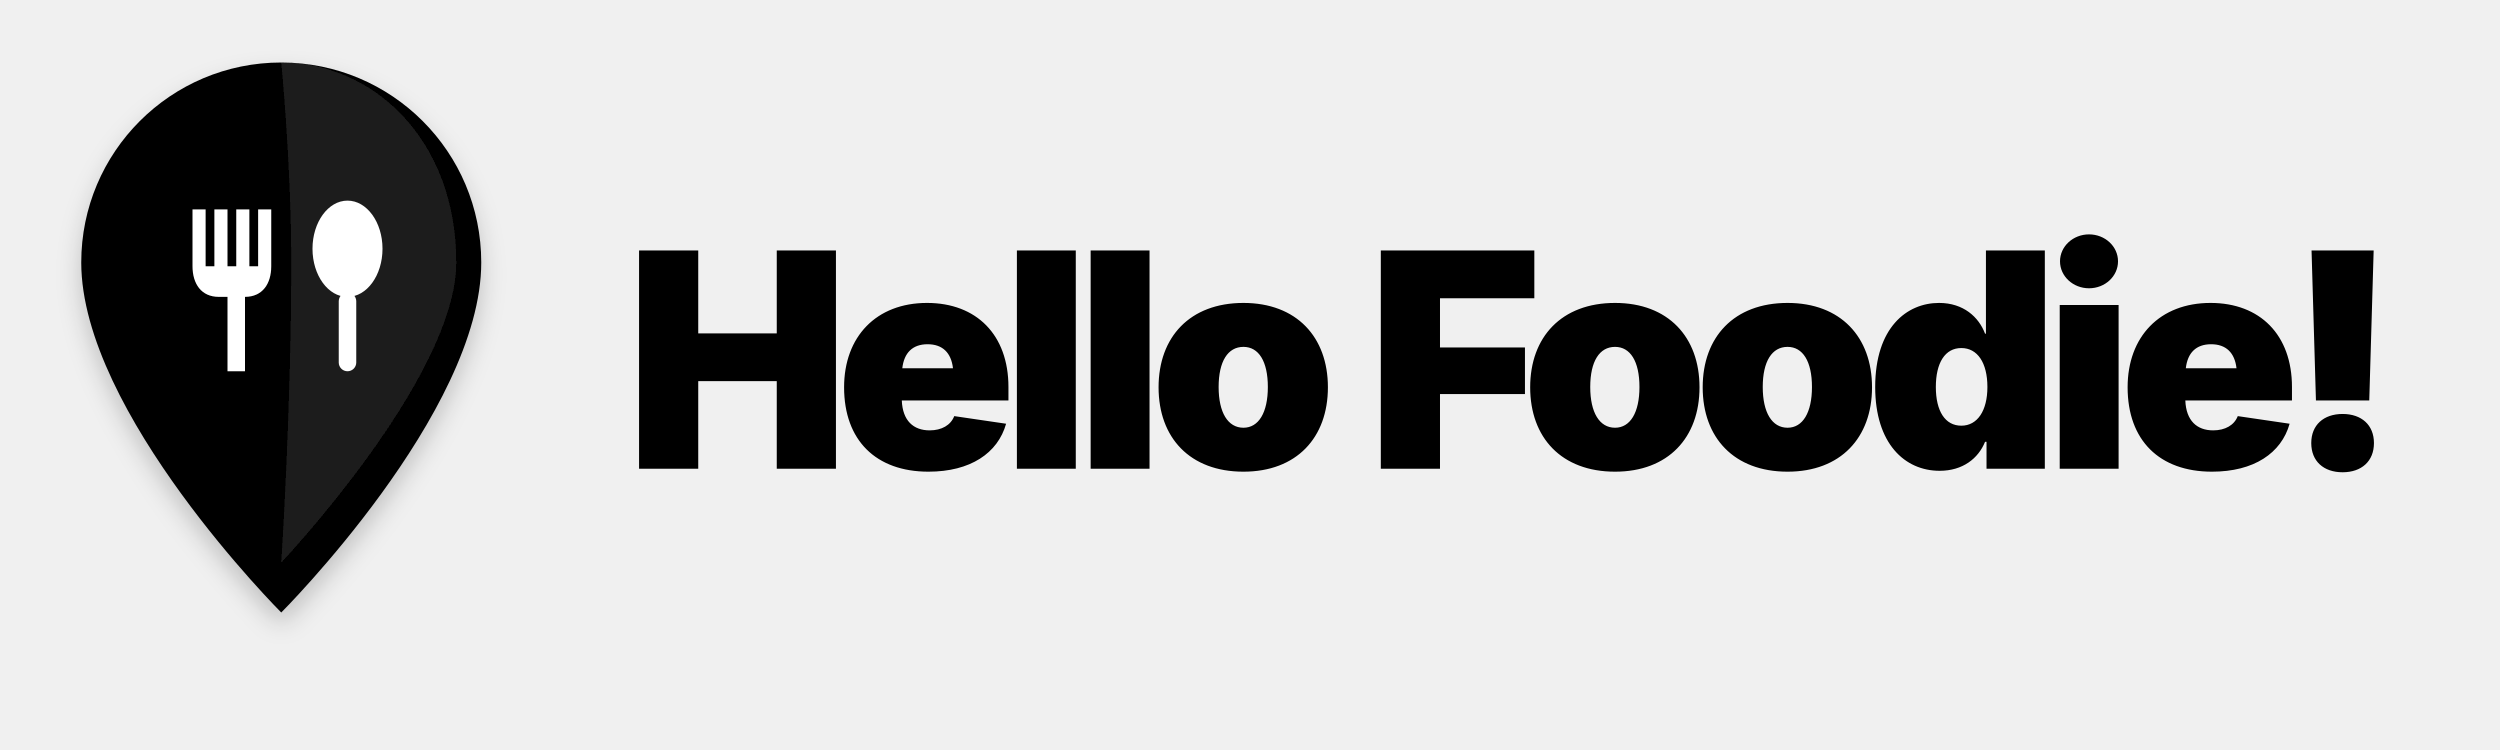
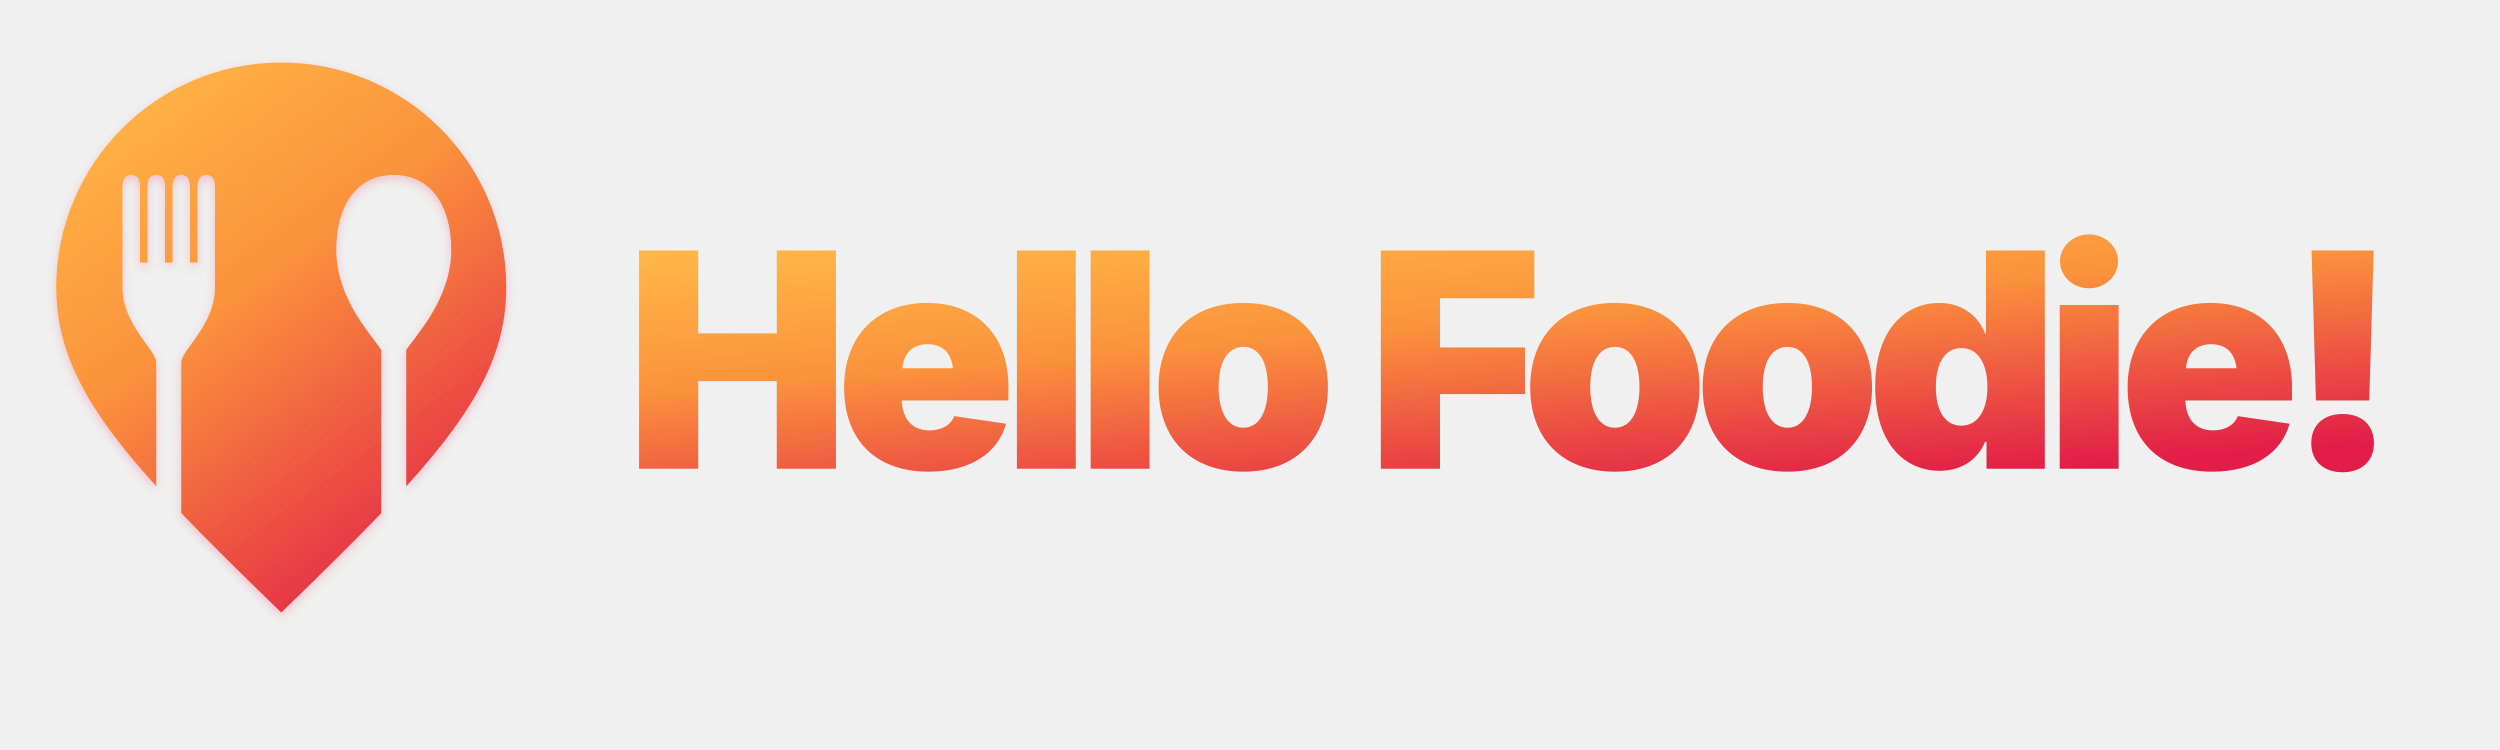
<svg xmlns="http://www.w3.org/2000/svg" width="400" height="120" viewBox="0 0 400 120" fill="none">
  <defs>
-     <linearGradient id="logoGradient" x1="45" y1="10" x2="45" y2="110" gradientUnits="userSpaceOnUse">
-       <stop offset="0%" stopColor="#FB923C" />
-       <stop offset="100%" stopColor="#F43F5E" />
+     <linearGradient id="logoGradient" x1="20%" y1="0%" x2="80%" y2="100%">
+       <stop offset="0%" stop-color="#FFB547" />
+       <stop offset="40%" stop-color="#FB923C" />
+       <stop offset="100%" stop-color="#E11D48" />
    </linearGradient>
+     <mask id="logoMask">
+       <rect width="512" height="512" fill="white" />
+       <path d="M 129 120 Q 129 110 136 110 Q 143 110 143 120 L 143 180 L 149 180 L 149 120 Q 149 110 156 110 Q 163 110 163 120 L 163 180 L 169 180 L 169 120 Q 169 110 176 110 Q 183 110 183 120 L 183 180 L 189 180 L 189 120 Q 189 110 196 110 Q 203 110 203 120 L 203 200 C 203 230 176 250 176 260 L 176 500 L 156 500 L 156 260 C 156 250 129 230 129 200 Z" fill="black" />
+       <path d="M 346 110 C 316 110 300 135 300 170 C 300 210 330 240 336 250 L 336 500 L 356 500 L 356 250 C 362 240 392 210 392 170 C 392 135 376 110 346 110 Z" fill="black" />
+     </mask>
    <filter id="shadow" x="-20%" y="-20%" width="140%" height="140%">
-       <feGaussianBlur in="SourceAlpha" stdDeviation="2" />
-       <feOffset dx="0" dy="2" result="offsetblur" />
-       <feComponentTransfer>
-         <feFuncA type="linear" slope="0.2" />
-       </feComponentTransfer>
-       <feMerge>
-         <feMergeNode />
-         <feMergeNode in="SourceGraphic" />
-       </feMerge>
+       <feDropShadow dx="0" dy="3" stdDeviation="4" flood-color="#E11D48" flood-opacity="0.2" />
    </filter>
  </defs>
-   <g filter="url(#shadow)">
-     <path d="M45 10C27.32 10 13 24.32 13 42C13 66 45 98 45 98C45 98 77 66 77 42C77 24.32 62.68 10 45 10Z" fill="url(#logoGradient)" />
-     <path d="M45 10C59.4 10 73 22 73 42C73 60.4 45 90 45 90C45 90 46.6 66 46.6 42C46.6 26 45 10 45 10Z" fill="white" fill-opacity="0.12" />
-     <g transform="translate(28, 30) scale(0.7)">
-       <path d="M12 25V42H16V25C20 25 22 22 22 18V5H19V18H17V5H14V18H12V5H9V18H7V5H4V18C4 22 6 25 10 25H12Z" fill="white" />
-     </g>
-     <g transform="translate(50, 30) scale(0.7)">
-       <ellipse cx="8" cy="14" rx="8" ry="11" fill="white" />
-       <rect x="6" y="24" width="4" height="18" rx="2" fill="white" />
-     </g>
+   <g filter="url(#shadow)" transform="translate(-6.2, 6) scale(0.2)">
+     <path d="M 256 460 C 380 340 436 280 436 200 A 180 180 0 0 0 76 200 C 76 280 132 340 256 460 Z" fill="url(#logoGradient)" mask="url(#logoMask)" />
  </g>
  <text x="100" y="75" fill="url(#logoGradient)" style="font-family: 'Inter', sans-serif; font-weight: 900; font-size: 48px; letter-spacing: -0.05em;">Hello Foodie!</text>
</svg>
